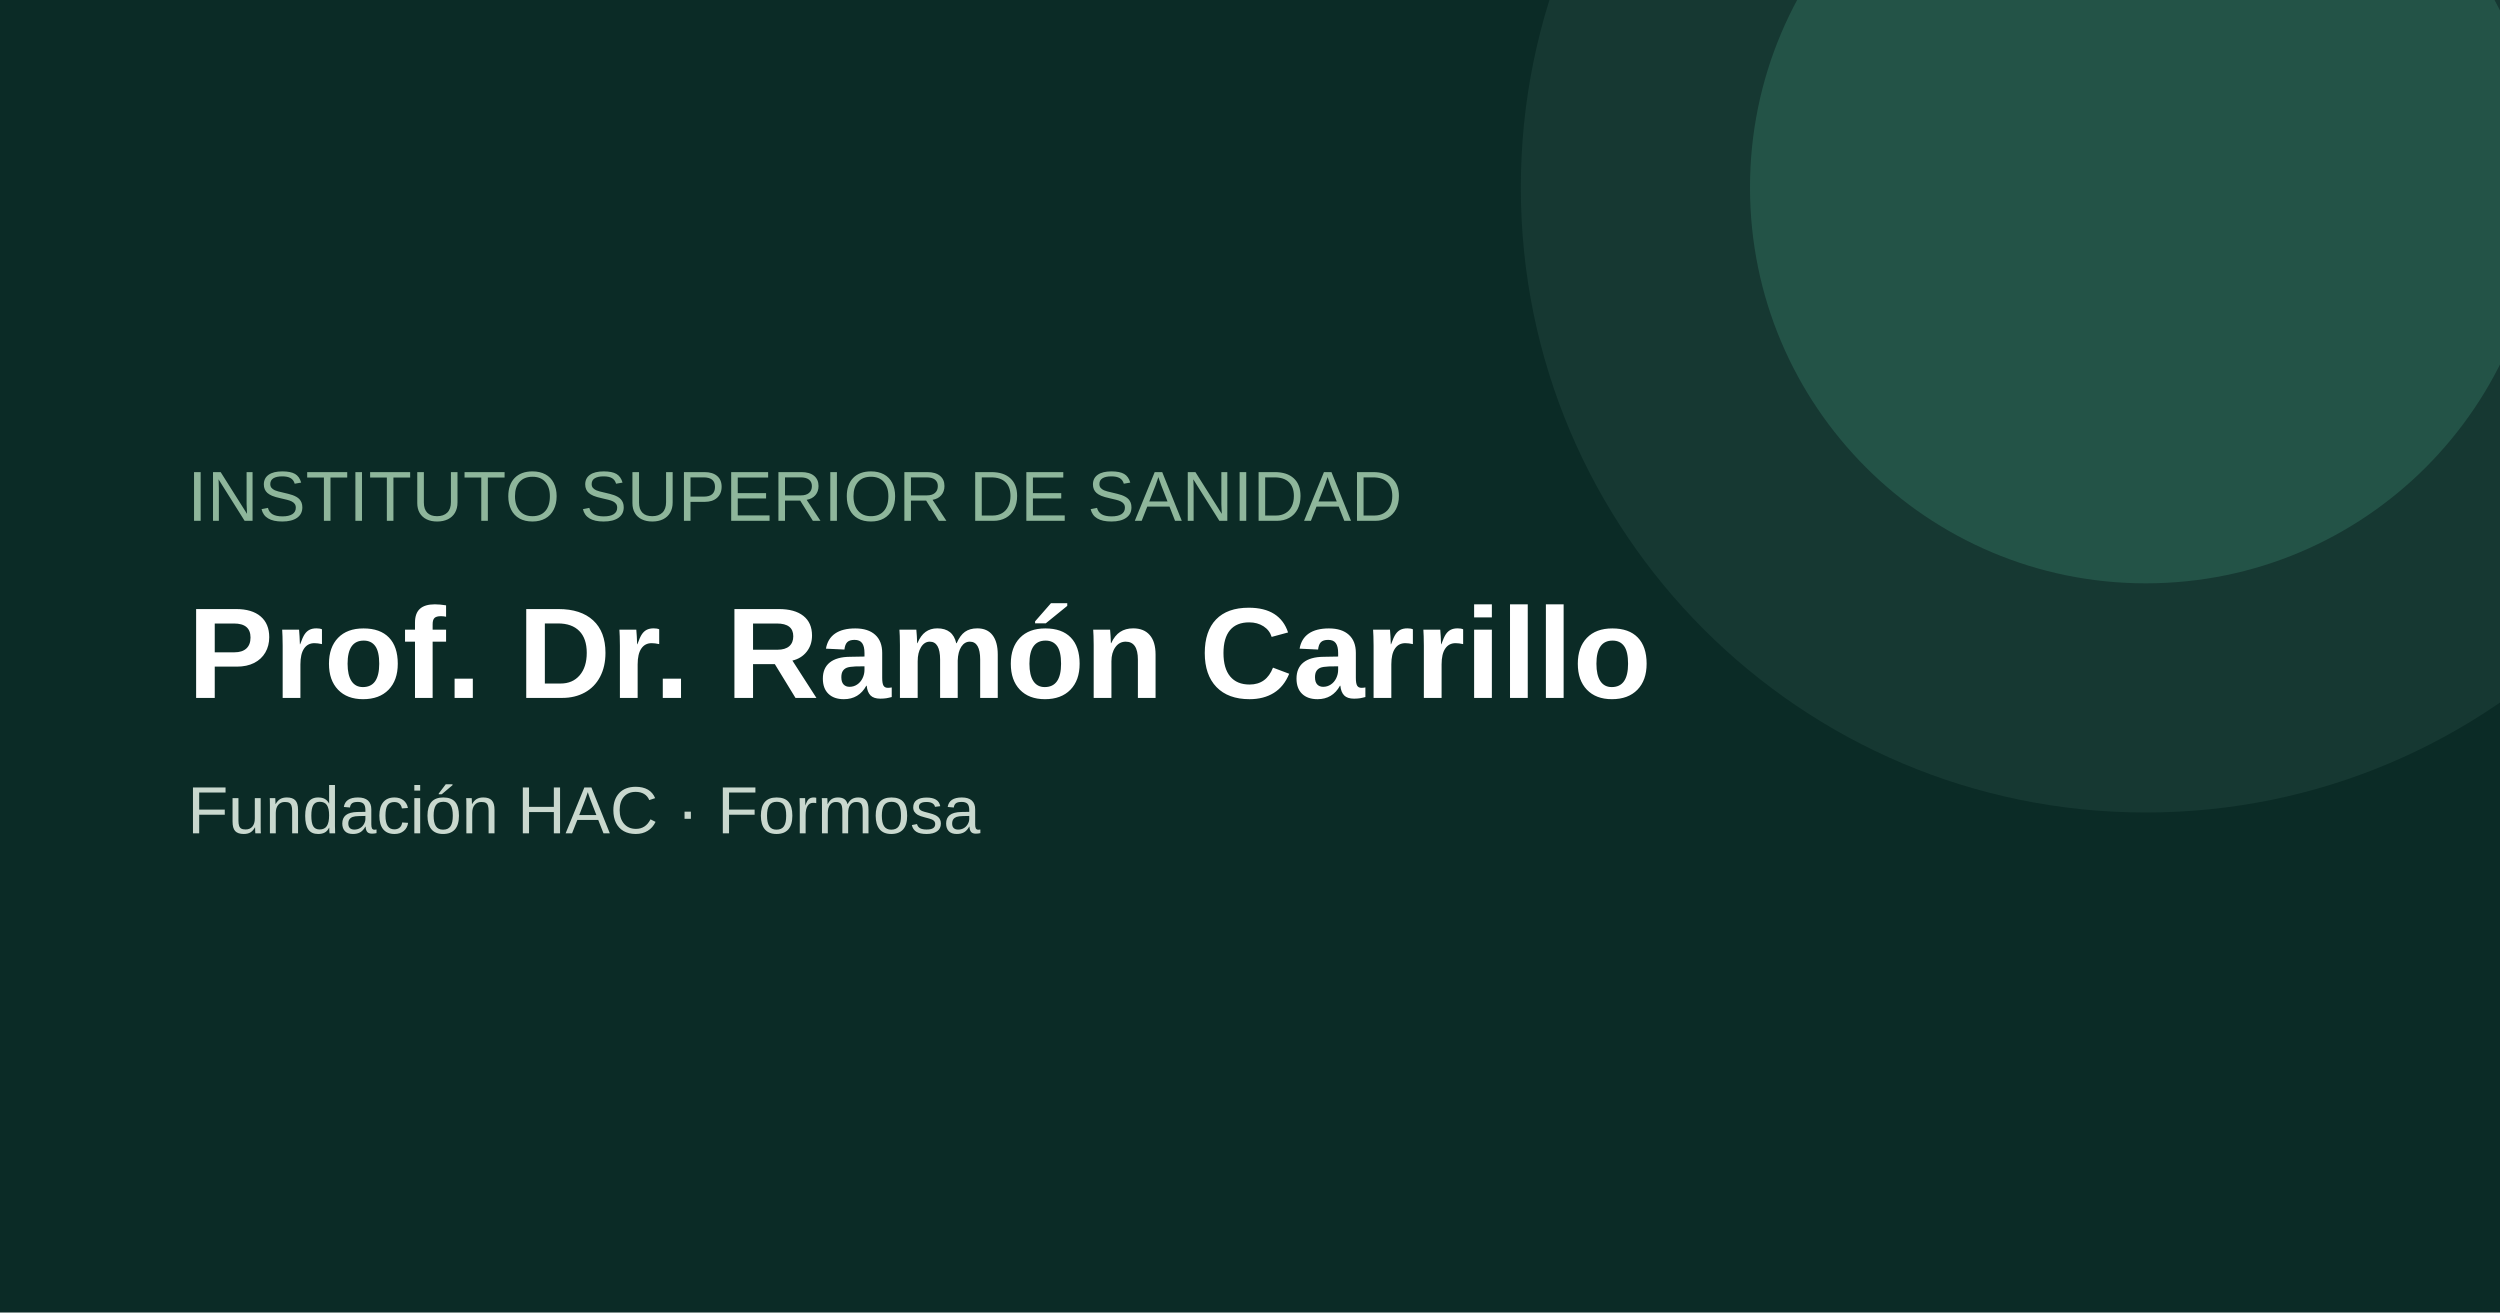
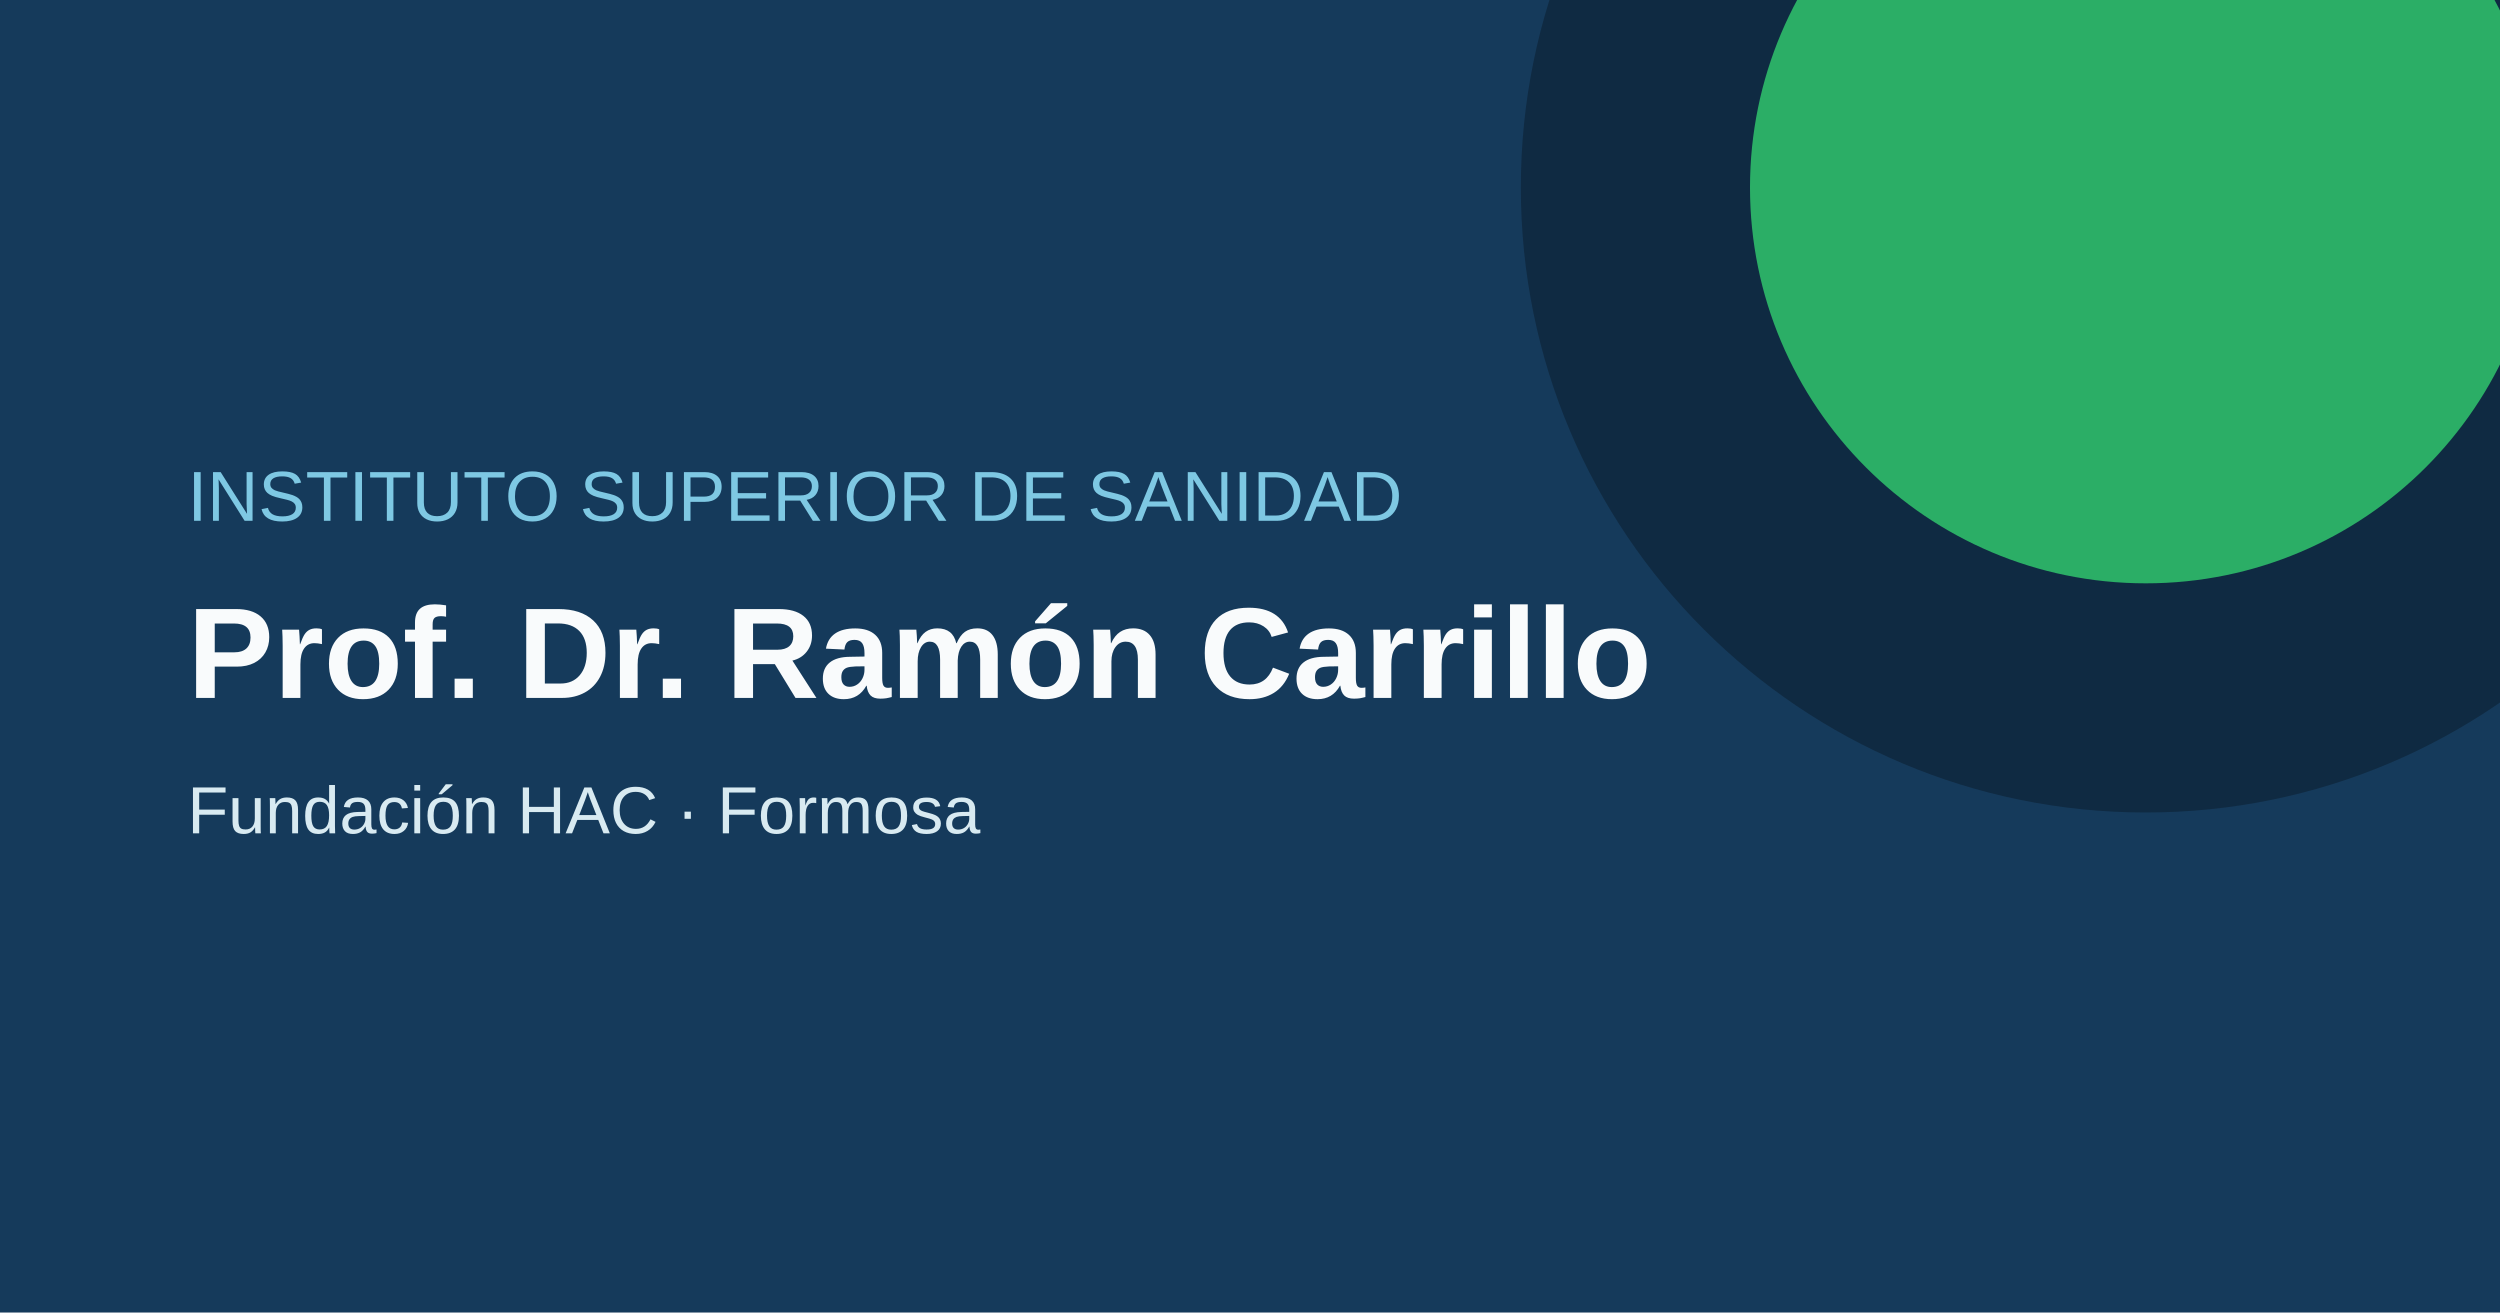
<svg xmlns="http://www.w3.org/2000/svg" width="1200" height="630" viewBox="0 0 1200 630">
-   <rect width="1200" height="630" fill="#0B2B26" />
-   <circle cx="1030" cy="90" r="300" fill="#163832" />
-   <circle cx="1030" cy="90" r="190" fill="#235347" />
-   <text x="90" y="250" fill="#8EB69B" font-family="Arial,sans-serif" font-size="34">INSTITUTO SUPERIOR DE SANIDAD</text>
-   <text x="90" y="335" fill="#fff" font-family="Arial,sans-serif" font-size="62" font-weight="700">Prof. Dr. Ramón Carrillo</text>
-   <text x="90" y="400" fill="#c9d8ce" font-family="Arial,sans-serif" font-size="32">Fundación HAC · Formosa</text>
+   <rect width="1200" height="630" fill="#153A5B" />
+   <circle cx="1030" cy="90" r="300" fill="#0F2A42" />
+   <circle cx="1030" cy="90" r="190" fill="#2BAE66" />
+   <text x="90" y="250" fill="#7EC8E3" font-family="Arial,sans-serif" font-size="34">INSTITUTO SUPERIOR DE SANIDAD</text>
+   <text x="90" y="335" fill="#F9FBFC" font-family="Arial,sans-serif" font-size="62" font-weight="700">Prof. Dr. Ramón Carrillo</text>
+   <text x="90" y="400" fill="#D8EAF1" font-family="Arial,sans-serif" font-size="32">Fundación HAC · Formosa</text>
</svg>
